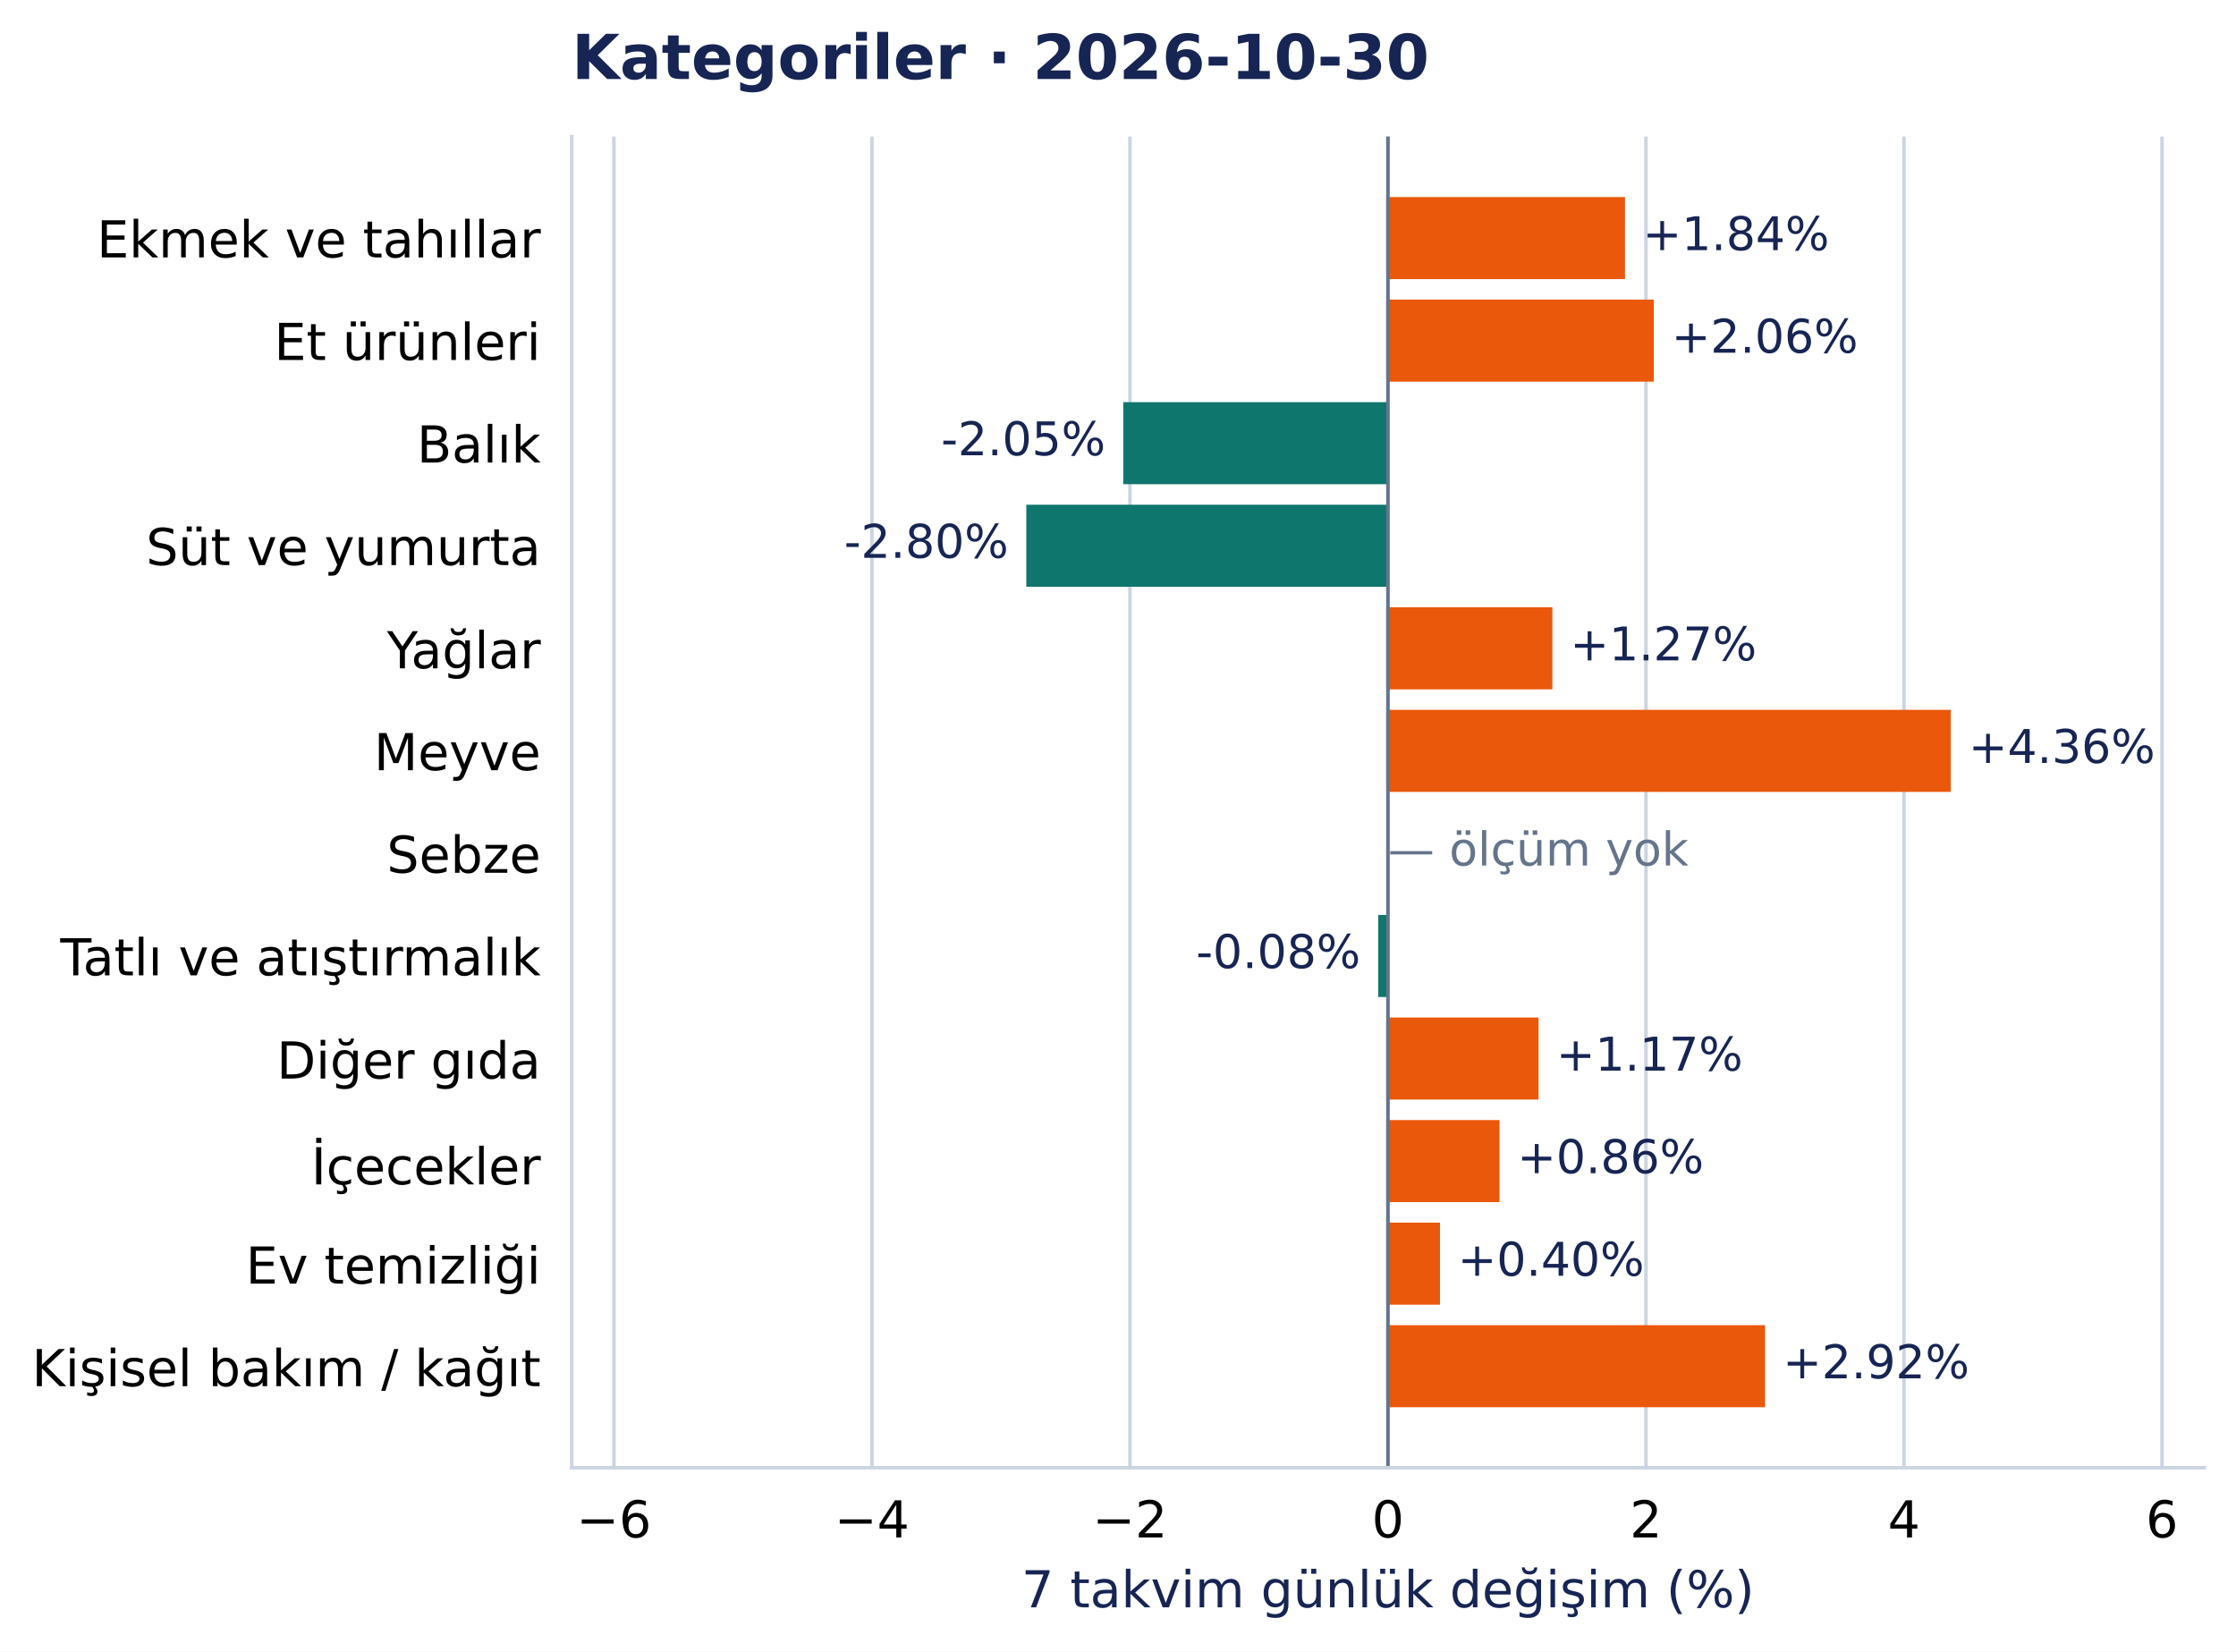
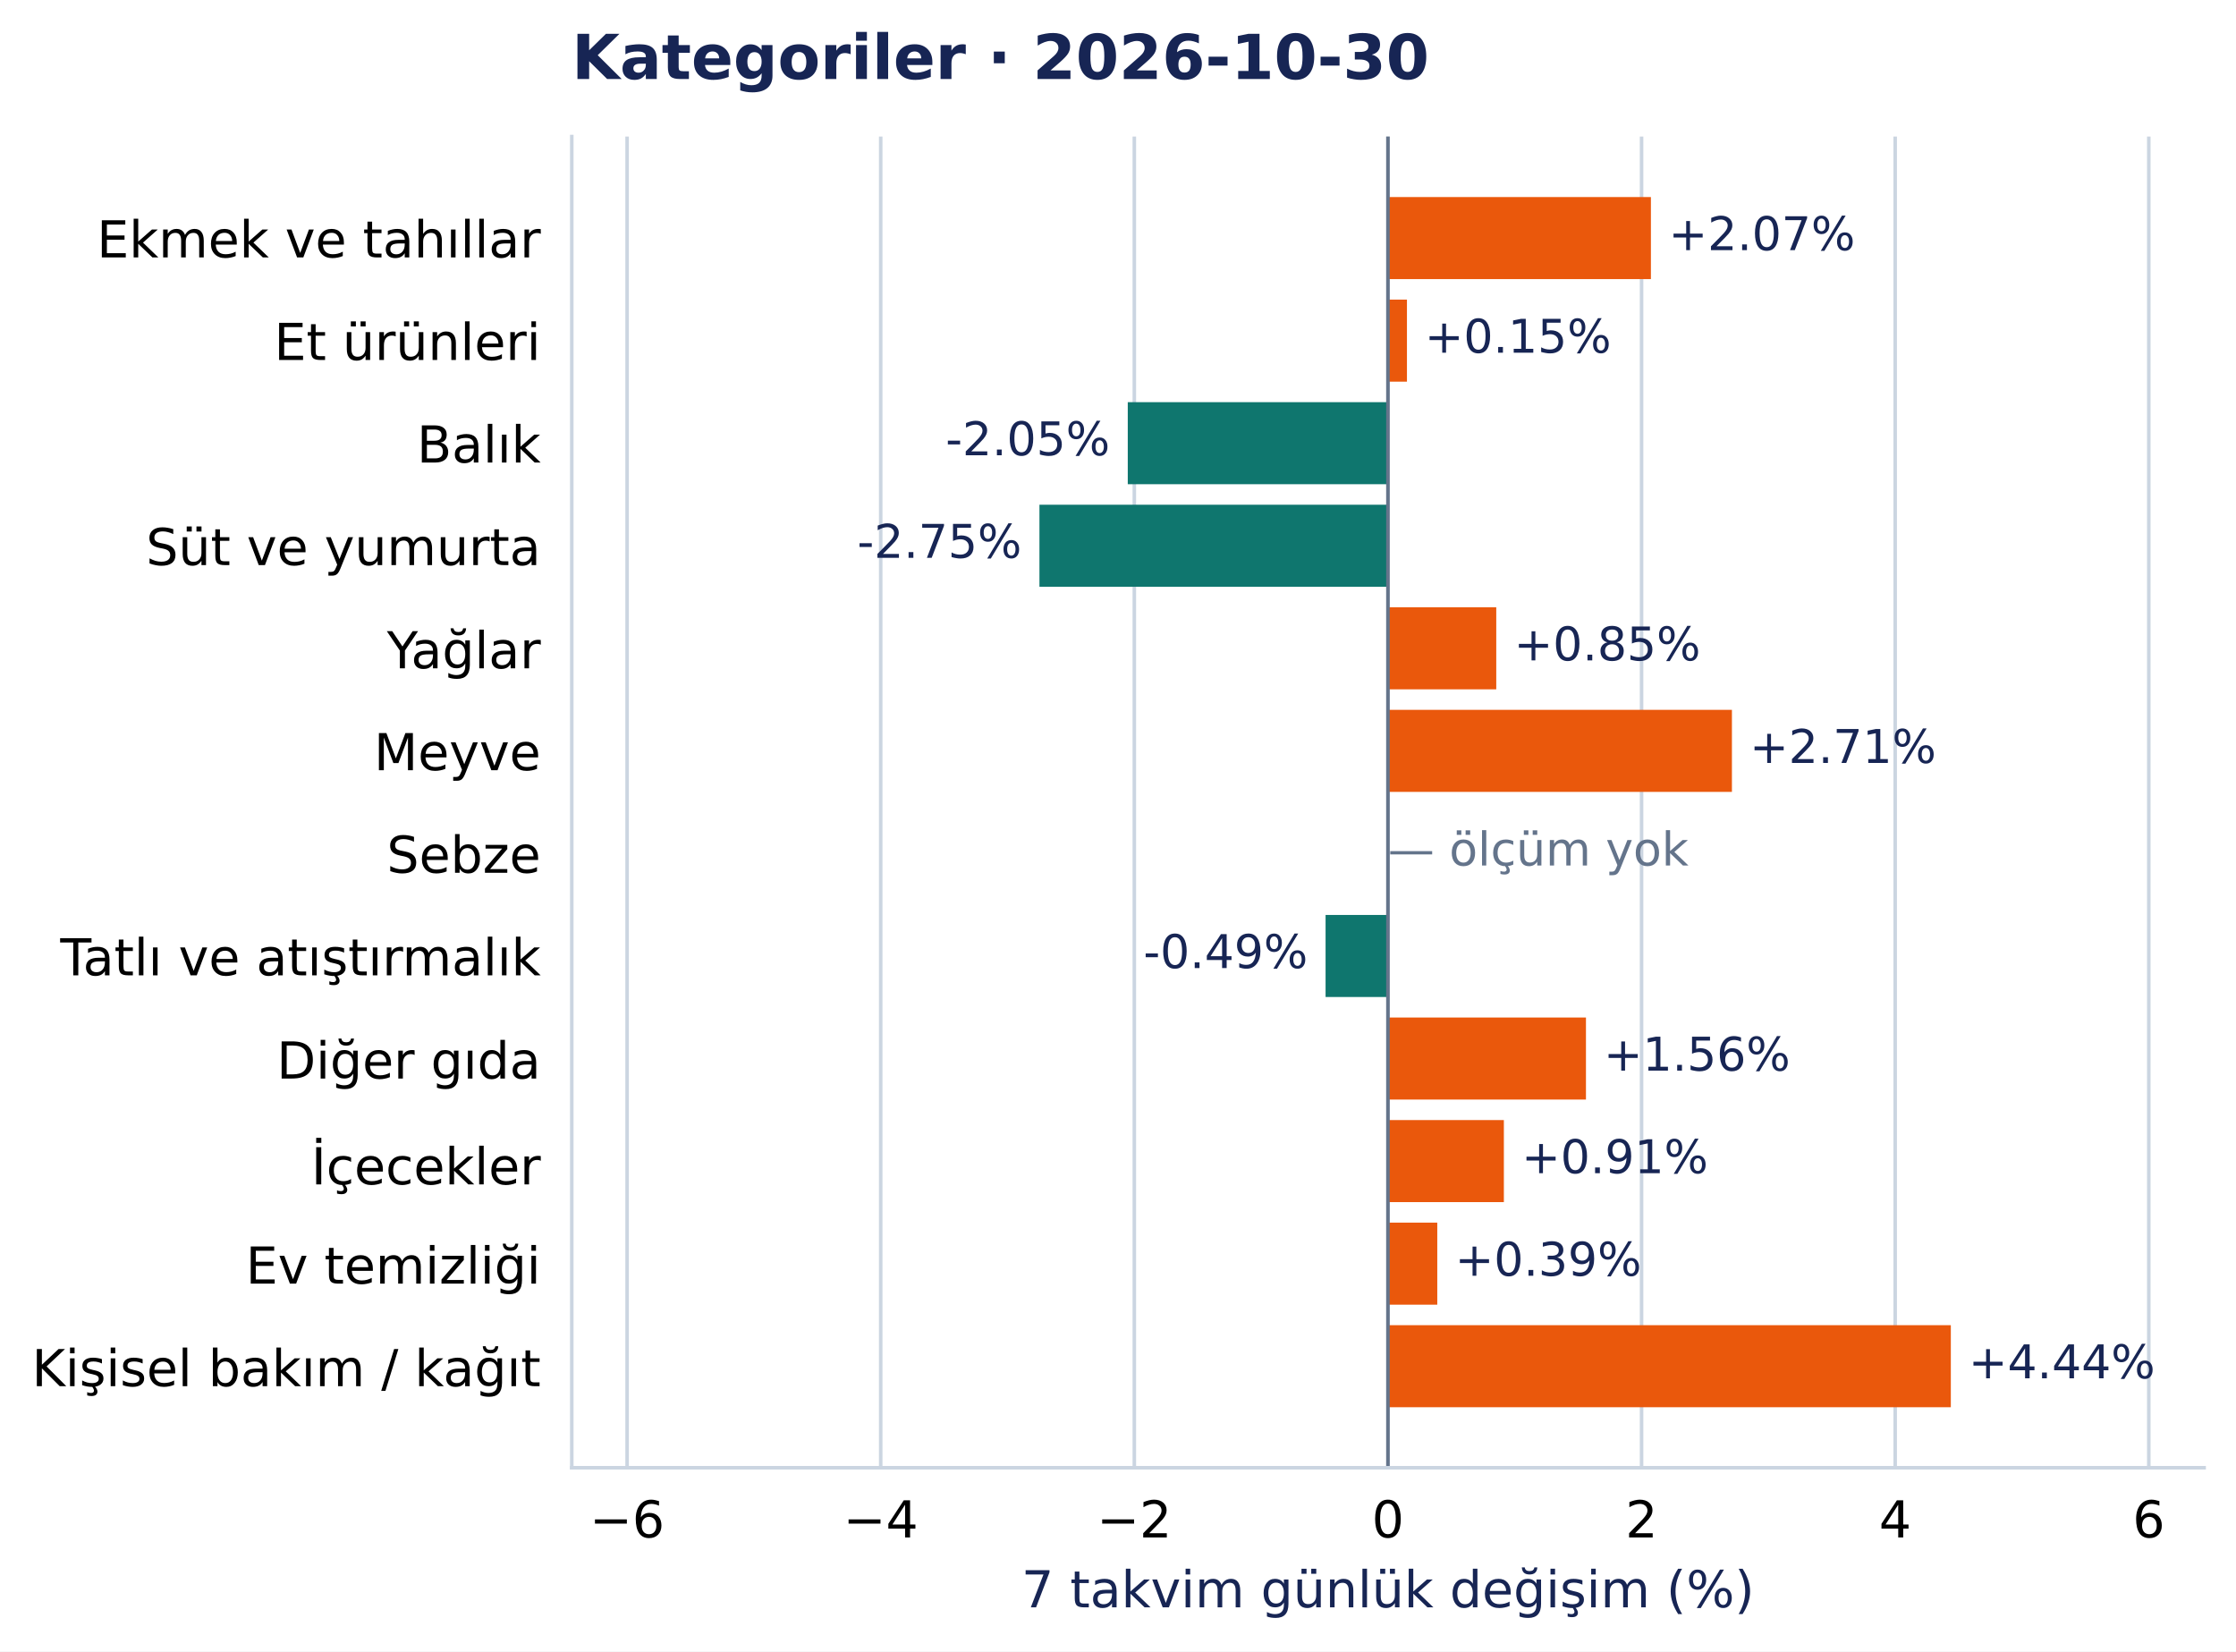
<svg xmlns="http://www.w3.org/2000/svg" width="504.998pt" height="372.97pt" viewBox="0 0 504.998 372.97" version="1.1">
  <defs>
    <style type="text/css">*{stroke-linejoin: round; stroke-linecap: butt}</style>
  </defs>
  <g id="figure_1">
    <g id="patch_1">
      <path d="M 0 372.97 L 504.998 372.97 L 504.998 0 L 0 0 z " style="fill: #ffffff" />
    </g>
    <g id="axes_1">
      <g id="patch_2">
        <path d="M 129.135 331.478 L 497.798 331.478 L 497.798 30.838 L 129.135 30.838 z " style="fill: #ffffff" />
      </g>
      <g id="matplotlib.axis_1">
        <g id="xtick_1">
          <g id="line2d_1">
-             <path d="M 138.647 331.478 L 138.647 30.838 " clip-path="url(#pcea90821e2)" style="fill: none; stroke: #cbd5e1; stroke-width: 0.8; stroke-linecap: square" />
+             <path d="M 141.629 331.478 L 141.629 30.838 " clip-path="url(#pcea90821e2)" style="fill: none; stroke: #cbd5e1; stroke-width: 0.8; stroke-linecap: square" />
          </g>
          <g id="line2d_2" />
          <g id="text_1">
-             <text style="font-size: 11.5px; font-family: 'DejaVu Sans', 'Bitstream Vera Sans', 'Computer Modern Sans Serif', 'Lucida Grande', 'Verdana', 'Geneva', 'Lucid', 'Arial', 'Helvetica', 'Avant Garde', sans-serif; text-anchor: middle" x="138.647" y="347.216" transform="rotate(-0 138.6473 347.2157)">−6</text>
+             <text style="font-size: 11.5px; font-family: 'DejaVu Sans', 'Bitstream Vera Sans', 'Computer Modern Sans Serif', 'Lucida Grande', 'Verdana', 'Geneva', 'Lucid', 'Arial', 'Helvetica', 'Avant Garde', sans-serif; text-anchor: middle" x="141.629" y="347.216" transform="rotate(-0 141.6289 347.2157)">−6</text>
          </g>
        </g>
        <g id="xtick_2">
          <g id="line2d_3">
-             <path d="M 196.92 331.478 L 196.92 30.838 " clip-path="url(#pcea90821e2)" style="fill: none; stroke: #cbd5e1; stroke-width: 0.8; stroke-linecap: square" />
+             <path d="M 198.908 331.478 L 198.908 30.838 " clip-path="url(#pcea90821e2)" style="fill: none; stroke: #cbd5e1; stroke-width: 0.8; stroke-linecap: square" />
          </g>
          <g id="line2d_4" />
          <g id="text_2">
-             <text style="font-size: 11.5px; font-family: 'DejaVu Sans', 'Bitstream Vera Sans', 'Computer Modern Sans Serif', 'Lucida Grande', 'Verdana', 'Geneva', 'Lucid', 'Arial', 'Helvetica', 'Avant Garde', sans-serif; text-anchor: middle" x="196.92" y="347.216" transform="rotate(-0 196.9204 347.2157)">−4</text>
+             <text style="font-size: 11.5px; font-family: 'DejaVu Sans', 'Bitstream Vera Sans', 'Computer Modern Sans Serif', 'Lucida Grande', 'Verdana', 'Geneva', 'Lucid', 'Arial', 'Helvetica', 'Avant Garde', sans-serif; text-anchor: middle" x="198.908" y="347.216" transform="rotate(-0 198.9081 347.2157)">−4</text>
          </g>
        </g>
        <g id="xtick_3">
          <g id="line2d_5">
-             <path d="M 255.193 331.478 L 255.193 30.838 " clip-path="url(#pcea90821e2)" style="fill: none; stroke: #cbd5e1; stroke-width: 0.8; stroke-linecap: square" />
+             <path d="M 256.187 331.478 L 256.187 30.838 " clip-path="url(#pcea90821e2)" style="fill: none; stroke: #cbd5e1; stroke-width: 0.8; stroke-linecap: square" />
          </g>
          <g id="line2d_6" />
          <g id="text_3">
-             <text style="font-size: 11.5px; font-family: 'DejaVu Sans', 'Bitstream Vera Sans', 'Computer Modern Sans Serif', 'Lucida Grande', 'Verdana', 'Geneva', 'Lucid', 'Arial', 'Helvetica', 'Avant Garde', sans-serif; text-anchor: middle" x="255.193" y="347.216" transform="rotate(-0 255.1935 347.2157)">−2</text>
+             <text style="font-size: 11.5px; font-family: 'DejaVu Sans', 'Bitstream Vera Sans', 'Computer Modern Sans Serif', 'Lucida Grande', 'Verdana', 'Geneva', 'Lucid', 'Arial', 'Helvetica', 'Avant Garde', sans-serif; text-anchor: middle" x="256.187" y="347.216" transform="rotate(-0 256.1874 347.2157)">−2</text>
          </g>
        </g>
        <g id="xtick_4">
          <g id="line2d_7">
            <path d="M 313.467 331.478 L 313.467 30.838 " clip-path="url(#pcea90821e2)" style="fill: none; stroke: #cbd5e1; stroke-width: 0.8; stroke-linecap: square" />
          </g>
          <g id="line2d_8" />
          <g id="text_4">
            <text style="font-size: 11.5px; font-family: 'DejaVu Sans', 'Bitstream Vera Sans', 'Computer Modern Sans Serif', 'Lucida Grande', 'Verdana', 'Geneva', 'Lucid', 'Arial', 'Helvetica', 'Avant Garde', sans-serif; text-anchor: middle" x="313.467" y="347.216" transform="rotate(-0 313.4666 347.2157)">0</text>
          </g>
        </g>
        <g id="xtick_5">
          <g id="line2d_9">
-             <path d="M 371.74 331.478 L 371.74 30.838 " clip-path="url(#pcea90821e2)" style="fill: none; stroke: #cbd5e1; stroke-width: 0.8; stroke-linecap: square" />
+             <path d="M 370.746 331.478 L 370.746 30.838 " clip-path="url(#pcea90821e2)" style="fill: none; stroke: #cbd5e1; stroke-width: 0.8; stroke-linecap: square" />
          </g>
          <g id="line2d_10" />
          <g id="text_5">
-             <text style="font-size: 11.5px; font-family: 'DejaVu Sans', 'Bitstream Vera Sans', 'Computer Modern Sans Serif', 'Lucida Grande', 'Verdana', 'Geneva', 'Lucid', 'Arial', 'Helvetica', 'Avant Garde', sans-serif; text-anchor: middle" x="371.74" y="347.216" transform="rotate(-0 371.7397 347.2157)">2</text>
+             <text style="font-size: 11.5px; font-family: 'DejaVu Sans', 'Bitstream Vera Sans', 'Computer Modern Sans Serif', 'Lucida Grande', 'Verdana', 'Geneva', 'Lucid', 'Arial', 'Helvetica', 'Avant Garde', sans-serif; text-anchor: middle" x="370.746" y="347.216" transform="rotate(-0 370.7458 347.2157)">2</text>
          </g>
        </g>
        <g id="xtick_6">
          <g id="line2d_11">
-             <path d="M 430.013 331.478 L 430.013 30.838 " clip-path="url(#pcea90821e2)" style="fill: none; stroke: #cbd5e1; stroke-width: 0.8; stroke-linecap: square" />
+             <path d="M 428.025 331.478 L 428.025 30.838 " clip-path="url(#pcea90821e2)" style="fill: none; stroke: #cbd5e1; stroke-width: 0.8; stroke-linecap: square" />
          </g>
          <g id="line2d_12" />
          <g id="text_6">
-             <text style="font-size: 11.5px; font-family: 'DejaVu Sans', 'Bitstream Vera Sans', 'Computer Modern Sans Serif', 'Lucida Grande', 'Verdana', 'Geneva', 'Lucid', 'Arial', 'Helvetica', 'Avant Garde', sans-serif; text-anchor: middle" x="430.013" y="347.216" transform="rotate(-0 430.0128 347.2157)">4</text>
+             <text style="font-size: 11.5px; font-family: 'DejaVu Sans', 'Bitstream Vera Sans', 'Computer Modern Sans Serif', 'Lucida Grande', 'Verdana', 'Geneva', 'Lucid', 'Arial', 'Helvetica', 'Avant Garde', sans-serif; text-anchor: middle" x="428.025" y="347.216" transform="rotate(-0 428.025 347.2157)">4</text>
          </g>
        </g>
        <g id="xtick_7">
          <g id="line2d_13">
-             <path d="M 488.286 331.478 L 488.286 30.838 " clip-path="url(#pcea90821e2)" style="fill: none; stroke: #cbd5e1; stroke-width: 0.8; stroke-linecap: square" />
+             <path d="M 485.304 331.478 L 485.304 30.838 " clip-path="url(#pcea90821e2)" style="fill: none; stroke: #cbd5e1; stroke-width: 0.8; stroke-linecap: square" />
          </g>
          <g id="line2d_14" />
          <g id="text_7">
-             <text style="font-size: 11.5px; font-family: 'DejaVu Sans', 'Bitstream Vera Sans', 'Computer Modern Sans Serif', 'Lucida Grande', 'Verdana', 'Geneva', 'Lucid', 'Arial', 'Helvetica', 'Avant Garde', sans-serif; text-anchor: middle" x="488.286" y="347.216" transform="rotate(-0 488.2859 347.2157)">6</text>
+             <text style="font-size: 11.5px; font-family: 'DejaVu Sans', 'Bitstream Vera Sans', 'Computer Modern Sans Serif', 'Lucida Grande', 'Verdana', 'Geneva', 'Lucid', 'Arial', 'Helvetica', 'Avant Garde', sans-serif; text-anchor: middle" x="485.304" y="347.216" transform="rotate(-0 485.3042 347.2157)">6</text>
          </g>
        </g>
        <g id="text_8">
          <text style="font-size: 11.5px; font-family: 'DejaVu Sans', 'Bitstream Vera Sans', 'Computer Modern Sans Serif', 'Lucida Grande', 'Verdana', 'Geneva', 'Lucid', 'Arial', 'Helvetica', 'Avant Garde', sans-serif; text-anchor: middle; fill: #172554" x="313.467" y="363.008" transform="rotate(-0 313.4666 363.0077)">7 takvim günlük değişim (%)</text>
        </g>
      </g>
      <g id="matplotlib.axis_2">
        <g id="ytick_1">
          <g id="line2d_15" />
          <g id="text_9">
            <text style="font-size: 11.5px; font-family: 'DejaVu Sans', 'Bitstream Vera Sans', 'Computer Modern Sans Serif', 'Lucida Grande', 'Verdana', 'Geneva', 'Lucid', 'Arial', 'Helvetica', 'Avant Garde', sans-serif; text-anchor: end" x="122.135" y="58.137" transform="rotate(-0 122.1353 58.13713)">Ekmek ve tahıllar</text>
          </g>
        </g>
        <g id="ytick_2">
          <g id="line2d_16" />
          <g id="text_10">
            <text style="font-size: 11.5px; font-family: 'DejaVu Sans', 'Bitstream Vera Sans', 'Computer Modern Sans Serif', 'Lucida Grande', 'Verdana', 'Geneva', 'Lucid', 'Arial', 'Helvetica', 'Avant Garde', sans-serif; text-anchor: end" x="122.135" y="81.299" transform="rotate(-0 122.1353 81.29896)">Et ürünleri</text>
          </g>
        </g>
        <g id="ytick_3">
          <g id="line2d_17" />
          <g id="text_11">
            <text style="font-size: 11.5px; font-family: 'DejaVu Sans', 'Bitstream Vera Sans', 'Computer Modern Sans Serif', 'Lucida Grande', 'Verdana', 'Geneva', 'Lucid', 'Arial', 'Helvetica', 'Avant Garde', sans-serif; text-anchor: end" x="122.135" y="104.461" transform="rotate(-0 122.1353 104.4608)">Balık</text>
          </g>
        </g>
        <g id="ytick_4">
          <g id="line2d_18" />
          <g id="text_12">
            <text style="font-size: 11.5px; font-family: 'DejaVu Sans', 'Bitstream Vera Sans', 'Computer Modern Sans Serif', 'Lucida Grande', 'Verdana', 'Geneva', 'Lucid', 'Arial', 'Helvetica', 'Avant Garde', sans-serif; text-anchor: end" x="122.135" y="127.622" transform="rotate(-0 122.1353 127.6222)">Süt ve yumurta</text>
          </g>
        </g>
        <g id="ytick_5">
          <g id="line2d_19" />
          <g id="text_13">
            <text style="font-size: 11.5px; font-family: 'DejaVu Sans', 'Bitstream Vera Sans', 'Computer Modern Sans Serif', 'Lucida Grande', 'Verdana', 'Geneva', 'Lucid', 'Arial', 'Helvetica', 'Avant Garde', sans-serif; text-anchor: end" x="122.135" y="150.93" transform="rotate(-0 122.1353 150.93)">Yağlar</text>
          </g>
        </g>
        <g id="ytick_6">
          <g id="line2d_20" />
          <g id="text_14">
            <text style="font-size: 11.5px; font-family: 'DejaVu Sans', 'Bitstream Vera Sans', 'Computer Modern Sans Serif', 'Lucida Grande', 'Verdana', 'Geneva', 'Lucid', 'Arial', 'Helvetica', 'Avant Garde', sans-serif; text-anchor: end" x="122.135" y="173.946" transform="rotate(-0 122.1353 173.9458)">Meyve</text>
          </g>
        </g>
        <g id="ytick_7">
          <g id="line2d_21" />
          <g id="text_15">
            <text style="font-size: 11.5px; font-family: 'DejaVu Sans', 'Bitstream Vera Sans', 'Computer Modern Sans Serif', 'Lucida Grande', 'Verdana', 'Geneva', 'Lucid', 'Arial', 'Helvetica', 'Avant Garde', sans-serif; text-anchor: end" x="122.135" y="197.108" transform="rotate(-0 122.1353 197.1081)">Sebze</text>
          </g>
        </g>
        <g id="ytick_8">
          <g id="line2d_22" />
          <g id="text_16">
            <text style="font-size: 11.5px; font-family: 'DejaVu Sans', 'Bitstream Vera Sans', 'Computer Modern Sans Serif', 'Lucida Grande', 'Verdana', 'Geneva', 'Lucid', 'Arial', 'Helvetica', 'Avant Garde', sans-serif; text-anchor: end" x="122.135" y="220.27" transform="rotate(-0 122.1353 220.27)">Tatlı ve atıştırmalık</text>
          </g>
        </g>
        <g id="ytick_9">
          <g id="line2d_23" />
          <g id="text_17">
            <text style="font-size: 11.5px; font-family: 'DejaVu Sans', 'Bitstream Vera Sans', 'Computer Modern Sans Serif', 'Lucida Grande', 'Verdana', 'Geneva', 'Lucid', 'Arial', 'Helvetica', 'Avant Garde', sans-serif; text-anchor: end" x="122.135" y="243.577" transform="rotate(-0 122.1353 243.5773)">Diğer gıda</text>
          </g>
        </g>
        <g id="ytick_10">
          <g id="line2d_24" />
          <g id="text_18">
            <text style="font-size: 11.5px; font-family: 'DejaVu Sans', 'Bitstream Vera Sans', 'Computer Modern Sans Serif', 'Lucida Grande', 'Verdana', 'Geneva', 'Lucid', 'Arial', 'Helvetica', 'Avant Garde', sans-serif; text-anchor: end" x="122.135" y="267.48" transform="rotate(-0 122.1353 267.4804)">İçecekler</text>
          </g>
        </g>
        <g id="ytick_11">
          <g id="line2d_25" />
          <g id="text_19">
            <text style="font-size: 11.5px; font-family: 'DejaVu Sans', 'Bitstream Vera Sans', 'Computer Modern Sans Serif', 'Lucida Grande', 'Verdana', 'Geneva', 'Lucid', 'Arial', 'Helvetica', 'Avant Garde', sans-serif; text-anchor: end" x="122.135" y="289.901" transform="rotate(-0 122.1353 289.901)">Ev temizliği</text>
          </g>
        </g>
        <g id="ytick_12">
          <g id="line2d_26" />
          <g id="text_20">
            <text style="font-size: 11.5px; font-family: 'DejaVu Sans', 'Bitstream Vera Sans', 'Computer Modern Sans Serif', 'Lucida Grande', 'Verdana', 'Geneva', 'Lucid', 'Arial', 'Helvetica', 'Avant Garde', sans-serif; text-anchor: end" x="122.135" y="313.063" transform="rotate(-0 122.1353 313.0628)">Kişisel bakım / kağıt</text>
          </g>
        </g>
      </g>
      <g id="patch_3">
-         <path d="M 313.467 44.503 L 367.002 44.503 L 367.002 63.033 L 313.467 63.033 z " clip-path="url(#pcea90821e2)" style="fill: #ea580c" />
+         <path d="M 313.467 44.503 L 372.856 44.503 L 372.856 63.033 L 313.467 63.033 z " clip-path="url(#pcea90821e2)" style="fill: #ea580c" />
      </g>
      <g id="patch_4">
-         <path d="M 313.467 67.665 L 373.502 67.665 L 373.502 86.195 L 313.467 86.195 z " clip-path="url(#pcea90821e2)" style="fill: #ea580c" />
+         <path d="M 313.467 67.665 L 317.757 67.665 L 317.757 86.195 L 313.467 86.195 z " clip-path="url(#pcea90821e2)" style="fill: #ea580c" />
      </g>
      <g id="patch_5">
-         <path d="M 313.467 90.827 L 253.685 90.827 L 253.685 109.356 L 313.467 109.356 z " clip-path="url(#pcea90821e2)" style="fill: #0f766e" />
+         <path d="M 313.467 90.827 L 254.705 90.827 L 254.705 109.356 L 313.467 109.356 z " clip-path="url(#pcea90821e2)" style="fill: #0f766e" />
      </g>
      <g id="patch_6">
-         <path d="M 313.467 113.989 L 231.787 113.989 L 231.787 132.518 L 313.467 132.518 z " clip-path="url(#pcea90821e2)" style="fill: #0f766e" />
+         <path d="M 313.467 113.989 L 234.757 113.989 L 234.757 132.518 L 313.467 132.518 z " clip-path="url(#pcea90821e2)" style="fill: #0f766e" />
      </g>
      <g id="patch_7">
-         <path d="M 313.467 137.151 L 350.605 137.151 L 350.605 155.68 L 313.467 155.68 z " clip-path="url(#pcea90821e2)" style="fill: #ea580c" />
+         <path d="M 313.467 137.151 L 337.928 137.151 L 337.928 155.68 L 313.467 155.68 z " clip-path="url(#pcea90821e2)" style="fill: #ea580c" />
      </g>
      <g id="patch_8">
-         <path d="M 313.467 160.312 L 440.592 160.312 L 440.592 178.842 L 313.467 178.842 z " clip-path="url(#pcea90821e2)" style="fill: #ea580c" />
+         <path d="M 313.467 160.312 L 391.153 160.312 L 391.153 178.842 L 313.467 178.842 z " clip-path="url(#pcea90821e2)" style="fill: #ea580c" />
      </g>
      <g id="patch_9">
-         <path d="M 313.467 206.636 L 311.274 206.636 L 311.274 225.166 L 313.467 225.166 z " clip-path="url(#pcea90821e2)" style="fill: #0f766e" />
+         <path d="M 313.467 206.636 L 299.38 206.636 L 299.38 225.166 L 313.467 225.166 z " clip-path="url(#pcea90821e2)" style="fill: #0f766e" />
      </g>
      <g id="patch_10">
-         <path d="M 313.467 229.798 L 347.471 229.798 L 347.471 248.327 L 313.467 248.327 z " clip-path="url(#pcea90821e2)" style="fill: #ea580c" />
+         <path d="M 313.467 229.798 L 358.187 229.798 L 358.187 248.327 L 313.467 248.327 z " clip-path="url(#pcea90821e2)" style="fill: #ea580c" />
      </g>
      <g id="patch_11">
-         <path d="M 313.467 252.96 L 338.665 252.96 L 338.665 271.489 L 313.467 271.489 z " clip-path="url(#pcea90821e2)" style="fill: #ea580c" />
+         <path d="M 313.467 252.96 L 339.646 252.96 L 339.646 271.489 L 313.467 271.489 z " clip-path="url(#pcea90821e2)" style="fill: #ea580c" />
      </g>
      <g id="patch_12">
-         <path d="M 313.467 276.122 L 325.218 276.122 L 325.218 294.651 L 313.467 294.651 z " clip-path="url(#pcea90821e2)" style="fill: #ea580c" />
+         <path d="M 313.467 276.122 L 324.606 276.122 L 324.606 294.651 L 313.467 294.651 z " clip-path="url(#pcea90821e2)" style="fill: #ea580c" />
      </g>
      <g id="patch_13">
-         <path d="M 313.467 299.283 L 398.641 299.283 L 398.641 317.813 L 313.467 317.813 z " clip-path="url(#pcea90821e2)" style="fill: #ea580c" />
+         <path d="M 313.467 299.283 L 440.592 299.283 L 440.592 317.813 L 313.467 317.813 z " clip-path="url(#pcea90821e2)" style="fill: #ea580c" />
      </g>
      <g id="line2d_27">
        <path d="M 313.467 331.478 L 313.467 30.838 " clip-path="url(#pcea90821e2)" style="fill: none; stroke: #64748b; stroke-width: 0.8; stroke-linecap: square" />
      </g>
      <g id="patch_14">
        <path d="M 129.135 331.478 L 129.135 30.838 " style="fill: none; stroke: #cbd5e1; stroke-width: 0.8; stroke-linejoin: miter; stroke-linecap: square" />
      </g>
      <g id="patch_15">
        <path d="M 129.135 331.478 L 497.798 331.478 " style="fill: none; stroke: #cbd5e1; stroke-width: 0.8; stroke-linejoin: miter; stroke-linecap: square" />
      </g>
      <g id="text_21">
-         <text style="font-size: 10.5px; font-family: 'DejaVu Sans', 'Bitstream Vera Sans', 'Computer Modern Sans Serif', 'Lucida Grande', 'Verdana', 'Geneva', 'Lucid', 'Arial', 'Helvetica', 'Avant Garde', sans-serif; text-anchor: start; fill: #172554" x="371.002" y="56.496" transform="rotate(-0 371.0016 56.49557)">+1.84%</text>
+         <text style="font-size: 10.5px; font-family: 'DejaVu Sans', 'Bitstream Vera Sans', 'Computer Modern Sans Serif', 'Lucida Grande', 'Verdana', 'Geneva', 'Lucid', 'Arial', 'Helvetica', 'Avant Garde', sans-serif; text-anchor: start; fill: #172554" x="376.856" y="56.496" transform="rotate(-0 376.8559 56.49557)">+2.07%</text>
      </g>
      <g id="text_22">
-         <text style="font-size: 10.5px; font-family: 'DejaVu Sans', 'Bitstream Vera Sans', 'Computer Modern Sans Serif', 'Lucida Grande', 'Verdana', 'Geneva', 'Lucid', 'Arial', 'Helvetica', 'Avant Garde', sans-serif; text-anchor: start; fill: #172554" x="377.502" y="79.657" transform="rotate(-0 377.5016 79.6574)">+2.06%</text>
+         <text style="font-size: 10.5px; font-family: 'DejaVu Sans', 'Bitstream Vera Sans', 'Computer Modern Sans Serif', 'Lucida Grande', 'Verdana', 'Geneva', 'Lucid', 'Arial', 'Helvetica', 'Avant Garde', sans-serif; text-anchor: start; fill: #172554" x="321.757" y="79.657" transform="rotate(-0 321.7572 79.6574)">+0.15%</text>
      </g>
      <g id="text_23">
-         <text style="font-size: 10.5px; font-family: 'DejaVu Sans', 'Bitstream Vera Sans', 'Computer Modern Sans Serif', 'Lucida Grande', 'Verdana', 'Geneva', 'Lucid', 'Arial', 'Helvetica', 'Avant Garde', sans-serif; text-anchor: end; fill: #172554" x="249.685" y="102.819" transform="rotate(-0 249.685 102.8192)">-2.05%</text>
+         <text style="font-size: 10.5px; font-family: 'DejaVu Sans', 'Bitstream Vera Sans', 'Computer Modern Sans Serif', 'Lucida Grande', 'Verdana', 'Geneva', 'Lucid', 'Arial', 'Helvetica', 'Avant Garde', sans-serif; text-anchor: end; fill: #172554" x="250.705" y="102.819" transform="rotate(-0 250.7046 102.8192)">-2.05%</text>
      </g>
      <g id="text_24">
-         <text style="font-size: 10.5px; font-family: 'DejaVu Sans', 'Bitstream Vera Sans', 'Computer Modern Sans Serif', 'Lucida Grande', 'Verdana', 'Geneva', 'Lucid', 'Arial', 'Helvetica', 'Avant Garde', sans-serif; text-anchor: end; fill: #172554" x="227.787" y="125.981" transform="rotate(-0 227.7868 125.9811)">-2.80%</text>
+         <text style="font-size: 10.5px; font-family: 'DejaVu Sans', 'Bitstream Vera Sans', 'Computer Modern Sans Serif', 'Lucida Grande', 'Verdana', 'Geneva', 'Lucid', 'Arial', 'Helvetica', 'Avant Garde', sans-serif; text-anchor: end; fill: #172554" x="230.757" y="125.981" transform="rotate(-0 230.7567 125.9811)">-2.75%</text>
      </g>
      <g id="text_25">
-         <text style="font-size: 10.5px; font-family: 'DejaVu Sans', 'Bitstream Vera Sans', 'Computer Modern Sans Serif', 'Lucida Grande', 'Verdana', 'Geneva', 'Lucid', 'Arial', 'Helvetica', 'Avant Garde', sans-serif; text-anchor: start; fill: #172554" x="354.605" y="149.143" transform="rotate(-0 354.6047 149.1429)">+1.27%</text>
+         <text style="font-size: 10.5px; font-family: 'DejaVu Sans', 'Bitstream Vera Sans', 'Computer Modern Sans Serif', 'Lucida Grande', 'Verdana', 'Geneva', 'Lucid', 'Arial', 'Helvetica', 'Avant Garde', sans-serif; text-anchor: start; fill: #172554" x="341.928" y="149.143" transform="rotate(-0 341.9283 149.1429)">+0.85%</text>
      </g>
      <g id="text_26">
-         <text style="font-size: 10.5px; font-family: 'DejaVu Sans', 'Bitstream Vera Sans', 'Computer Modern Sans Serif', 'Lucida Grande', 'Verdana', 'Geneva', 'Lucid', 'Arial', 'Helvetica', 'Avant Garde', sans-serif; text-anchor: start; fill: #172554" x="444.592" y="172.305" transform="rotate(-0 444.5916 172.3047)">+4.36%</text>
+         <text style="font-size: 10.5px; font-family: 'DejaVu Sans', 'Bitstream Vera Sans', 'Computer Modern Sans Serif', 'Lucida Grande', 'Verdana', 'Geneva', 'Lucid', 'Arial', 'Helvetica', 'Avant Garde', sans-serif; text-anchor: start; fill: #172554" x="395.153" y="172.305" transform="rotate(-0 395.1528 172.3047)">+2.71%</text>
      </g>
      <g id="text_27">
        <text style="font-size: 10.5px; font-family: 'DejaVu Sans', 'Bitstream Vera Sans', 'Computer Modern Sans Serif', 'Lucida Grande', 'Verdana', 'Geneva', 'Lucid', 'Arial', 'Helvetica', 'Avant Garde', sans-serif; text-anchor: start; fill: #64748b" x="313.467" y="195.467" transform="rotate(-0 313.4666 195.467)">  — ölçüm yok</text>
      </g>
      <g id="text_28">
-         <text style="font-size: 10.5px; font-family: 'DejaVu Sans', 'Bitstream Vera Sans', 'Computer Modern Sans Serif', 'Lucida Grande', 'Verdana', 'Geneva', 'Lucid', 'Arial', 'Helvetica', 'Avant Garde', sans-serif; text-anchor: end; fill: #172554" x="307.274" y="218.628" transform="rotate(-0 307.2736 218.6284)">-0.08%</text>
+         <text style="font-size: 10.5px; font-family: 'DejaVu Sans', 'Bitstream Vera Sans', 'Computer Modern Sans Serif', 'Lucida Grande', 'Verdana', 'Geneva', 'Lucid', 'Arial', 'Helvetica', 'Avant Garde', sans-serif; text-anchor: end; fill: #172554" x="295.38" y="218.628" transform="rotate(-0 295.3799 218.6284)">-0.49%</text>
      </g>
      <g id="text_29">
-         <text style="font-size: 10.5px; font-family: 'DejaVu Sans', 'Bitstream Vera Sans', 'Computer Modern Sans Serif', 'Lucida Grande', 'Verdana', 'Geneva', 'Lucid', 'Arial', 'Helvetica', 'Avant Garde', sans-serif; text-anchor: start; fill: #172554" x="351.471" y="241.79" transform="rotate(-0 351.4706 241.7902)">+1.17%</text>
+         <text style="font-size: 10.5px; font-family: 'DejaVu Sans', 'Bitstream Vera Sans', 'Computer Modern Sans Serif', 'Lucida Grande', 'Verdana', 'Geneva', 'Lucid', 'Arial', 'Helvetica', 'Avant Garde', sans-serif; text-anchor: start; fill: #172554" x="362.187" y="241.79" transform="rotate(-0 362.1866 241.7902)">+1.56%</text>
      </g>
      <g id="text_30">
-         <text style="font-size: 10.5px; font-family: 'DejaVu Sans', 'Bitstream Vera Sans', 'Computer Modern Sans Serif', 'Lucida Grande', 'Verdana', 'Geneva', 'Lucid', 'Arial', 'Helvetica', 'Avant Garde', sans-serif; text-anchor: start; fill: #172554" x="342.665" y="264.952" transform="rotate(-0 342.665 264.9521)">+0.86%</text>
+         <text style="font-size: 10.5px; font-family: 'DejaVu Sans', 'Bitstream Vera Sans', 'Computer Modern Sans Serif', 'Lucida Grande', 'Verdana', 'Geneva', 'Lucid', 'Arial', 'Helvetica', 'Avant Garde', sans-serif; text-anchor: start; fill: #172554" x="343.646" y="264.952" transform="rotate(-0 343.6455 264.9521)">+0.91%</text>
      </g>
      <g id="text_31">
-         <text style="font-size: 10.5px; font-family: 'DejaVu Sans', 'Bitstream Vera Sans', 'Computer Modern Sans Serif', 'Lucida Grande', 'Verdana', 'Geneva', 'Lucid', 'Arial', 'Helvetica', 'Avant Garde', sans-serif; text-anchor: start; fill: #172554" x="329.218" y="288.114" transform="rotate(-0 329.2175 288.1139)">+0.40%</text>
+         <text style="font-size: 10.5px; font-family: 'DejaVu Sans', 'Bitstream Vera Sans', 'Computer Modern Sans Serif', 'Lucida Grande', 'Verdana', 'Geneva', 'Lucid', 'Arial', 'Helvetica', 'Avant Garde', sans-serif; text-anchor: start; fill: #172554" x="328.606" y="288.114" transform="rotate(-0 328.6063 288.1139)">+0.39%</text>
      </g>
      <g id="text_32">
-         <text style="font-size: 10.5px; font-family: 'DejaVu Sans', 'Bitstream Vera Sans', 'Computer Modern Sans Serif', 'Lucida Grande', 'Verdana', 'Geneva', 'Lucid', 'Arial', 'Helvetica', 'Avant Garde', sans-serif; text-anchor: start; fill: #172554" x="402.641" y="311.276" transform="rotate(-0 402.641 311.2757)">+2.92%</text>
+         <text style="font-size: 10.5px; font-family: 'DejaVu Sans', 'Bitstream Vera Sans', 'Computer Modern Sans Serif', 'Lucida Grande', 'Verdana', 'Geneva', 'Lucid', 'Arial', 'Helvetica', 'Avant Garde', sans-serif; text-anchor: start; fill: #172554" x="444.592" y="311.276" transform="rotate(-0 444.5916 311.2757)">+4.44%</text>
      </g>
      <g id="text_33">
        <text style="font-weight: 700; font-size: 14px; font-family: 'DejaVu Sans', 'Bitstream Vera Sans', 'Computer Modern Sans Serif', 'Lucida Grande', 'Verdana', 'Geneva', 'Lucid', 'Arial', 'Helvetica', 'Avant Garde', sans-serif; text-anchor: start; fill: #172554" x="129.135" y="17.838" transform="rotate(-0 129.1353 17.83781)">Kategoriler · 2026-10-30</text>
      </g>
    </g>
  </g>
  <defs>
    <clipPath id="pcea90821e2">
      <rect x="129.135" y="30.838" width="368.663" height="300.641" />
    </clipPath>
  </defs>
</svg>
